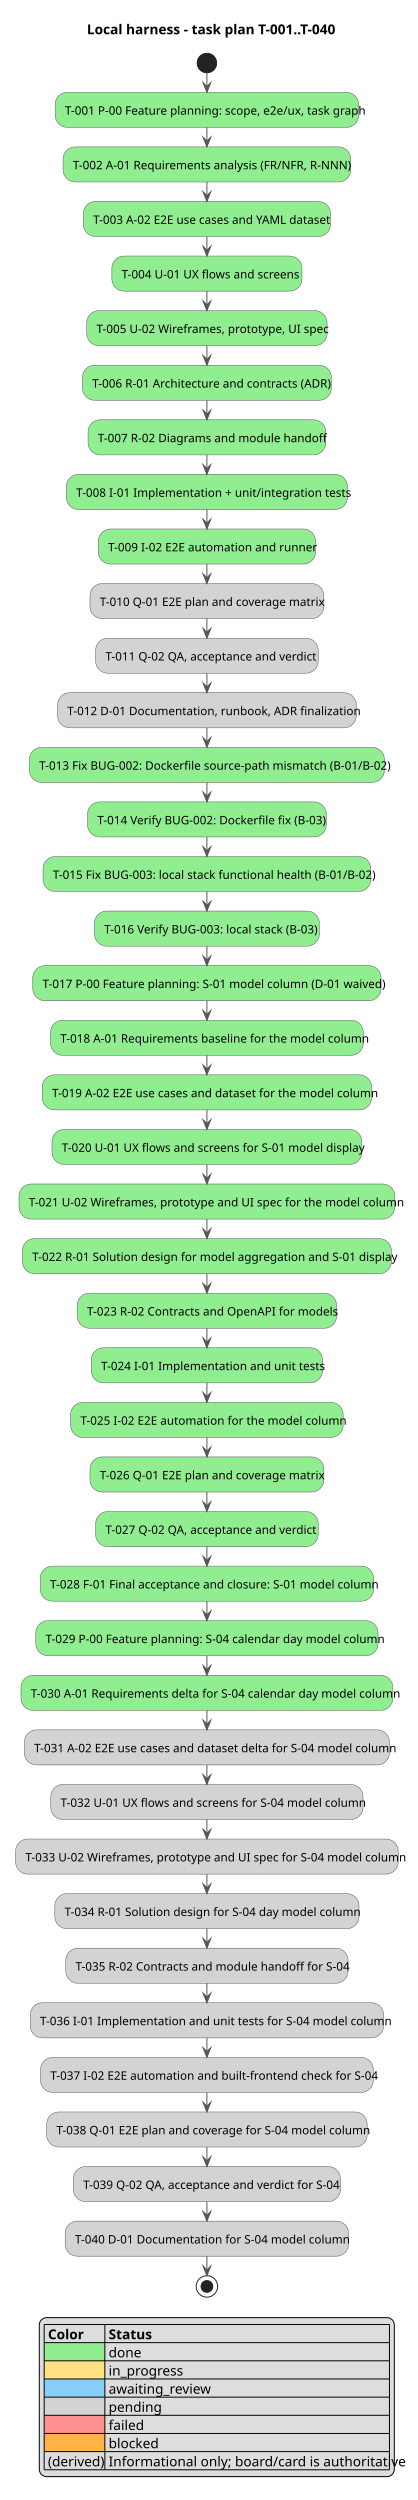
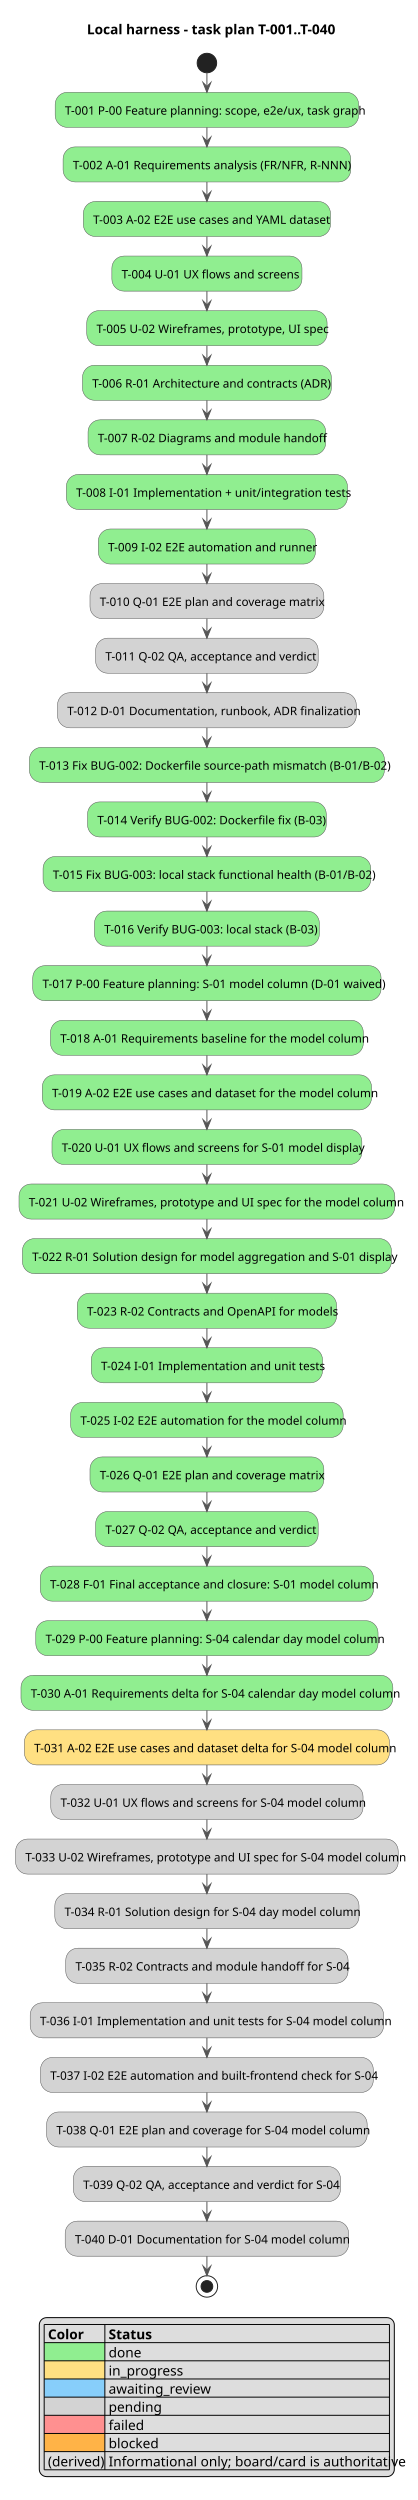
<svg xmlns="http://www.w3.org/2000/svg" version="1.1" data-diagram-type="ACTIVITY" style="width:428px;height:2563px;background:#FFFFFF;" width="428px" height="2563px" viewBox="0 0 428 2563" zoomAndPan="magnify" preserveAspectRatio="none" contentStyleType="text/css">
  <defs />
  <g font-family="sans-serif" lengthAdjust="spacing">
    <g class="title" data-source-line="5">
      <text x="89.088" y="35.107" fill="#000" font-size="14" textLength="248.076" font-weight="700" font-family="Segoe UI">Local harness - task plan T-001..T-040</text>
    </g>
    <ellipse cx="212.126" cy="64.621" rx="10" ry="10" fill="#222" style="stroke:#222;stroke-width:1;" />
    <rect x="56.562" y="94.621" width="311.129" height="35.961" fill="#90EE90" style="stroke:#555;stroke-width:0.5;" rx="12.5" ry="12.5" />
    <text x="66.562" y="117.57" fill="#000" font-size="12" textLength="291.129" font-family="Segoe UI">T-001 P-00 Feature planning: scope, e2e/ux, task graph</text>
    <rect x="64.671" y="150.582" width="294.91" height="35.961" fill="#90EE90" style="stroke:#555;stroke-width:0.5;" rx="12.5" ry="12.5" />
    <text x="74.671" y="173.531" fill="#000" font-size="12" textLength="274.91" font-family="Segoe UI">T-002 A-01 Requirements analysis (FR/NFR, R-NNN)</text>
    <rect x="85.431" y="206.543" width="253.391" height="35.961" fill="#90EE90" style="stroke:#555;stroke-width:0.5;" rx="12.5" ry="12.5" />
    <text x="95.431" y="229.492" fill="#000" font-size="12" textLength="233.391" font-family="Segoe UI">T-003 A-02 E2E use cases and YAML dataset</text>
    <rect x="114.681" y="262.504" width="194.891" height="35.961" fill="#90EE90" style="stroke:#555;stroke-width:0.5;" rx="12.5" ry="12.5" />
    <text x="124.681" y="285.453" fill="#000" font-size="12" textLength="174.891" font-family="Segoe UI">T-004 U-01 UX flows and screens</text>
    <rect x="88.94" y="318.465" width="246.371" height="35.961" fill="#90EE90" style="stroke:#555;stroke-width:0.5;" rx="12.5" ry="12.5" />
    <text x="98.94" y="341.414" fill="#000" font-size="12" textLength="226.371" font-family="Segoe UI">T-005 U-02 Wireframes, prototype, UI spec</text>
    <rect x="84.561" y="374.426" width="255.131" height="35.961" fill="#90EE90" style="stroke:#555;stroke-width:0.5;" rx="12.5" ry="12.5" />
    <text x="94.561" y="397.375" fill="#000" font-size="12" textLength="235.131" font-family="Segoe UI">T-006 R-01 Architecture and contracts (ADR)</text>
    <rect x="90.273" y="430.387" width="243.705" height="35.961" fill="#90EE90" style="stroke:#555;stroke-width:0.5;" rx="12.5" ry="12.5" />
    <text x="100.273" y="453.336" fill="#000" font-size="12" textLength="223.705" font-family="Segoe UI">T-007 R-02 Diagrams and module handoff</text>
    <rect x="68.025" y="486.348" width="288.201" height="35.961" fill="#90EE90" style="stroke:#555;stroke-width:0.5;" rx="12.5" ry="12.5" />
    <text x="78.025" y="509.297" fill="#000" font-size="12" textLength="268.201" font-family="Segoe UI">T-008 I-01 Implementation + unit/integration tests</text>
    <rect x="100.8" y="542.309" width="222.652" height="35.961" fill="#90EE90" style="stroke:#555;stroke-width:0.5;" rx="12.5" ry="12.5" />
    <text x="110.8" y="565.258" fill="#000" font-size="12" textLength="202.652" font-family="Segoe UI">T-009 I-02 E2E automation and runner</text>
    <rect x="92.257" y="598.27" width="239.738" height="35.961" fill="#D3D3D3" style="stroke:#555;stroke-width:0.5;" rx="12.5" ry="12.5" />
    <text x="102.257" y="621.219" fill="#000" font-size="12" textLength="219.738" font-family="Segoe UI">T-010 Q-01 E2E plan and coverage matrix</text>
    <rect x="98.055" y="654.23" width="228.143" height="35.961" fill="#D3D3D3" style="stroke:#555;stroke-width:0.5;" rx="12.5" ry="12.5" />
    <text x="108.055" y="677.18" fill="#000" font-size="12" textLength="208.143" font-family="Segoe UI">T-011 Q-02 QA, acceptance and verdict</text>
    <rect x="58.979" y="710.191" width="306.295" height="35.961" fill="#D3D3D3" style="stroke:#555;stroke-width:0.5;" rx="12.5" ry="12.5" />
    <text x="68.979" y="733.141" fill="#000" font-size="12" textLength="286.295" font-family="Segoe UI">T-012 D-01 Documentation, runbook, ADR finalization</text>
    <rect x="30.156" y="766.152" width="363.939" height="35.961" fill="#90EE90" style="stroke:#555;stroke-width:0.5;" rx="12.5" ry="12.5" />
    <text x="40.156" y="789.102" fill="#000" font-size="12" textLength="343.939" font-family="Segoe UI">T-013 Fix BUG-002: Dockerfile source-path mismatch (B-01/B-02)</text>
    <rect x="89.761" y="822.113" width="244.73" height="35.961" fill="#90EE90" style="stroke:#555;stroke-width:0.5;" rx="12.5" ry="12.5" />
    <text x="99.761" y="845.063" fill="#000" font-size="12" textLength="224.73" font-family="Segoe UI">T-014 Verify BUG-002: Dockerfile fix (B-03)</text>
    <rect x="44.14" y="878.074" width="335.973" height="35.961" fill="#90EE90" style="stroke:#555;stroke-width:0.5;" rx="12.5" ry="12.5" />
    <text x="54.14" y="901.023" fill="#000" font-size="12" textLength="315.973" font-family="Segoe UI">T-015 Fix BUG-003: local stack functional health (B-01/B-02)</text>
    <rect x="96.836" y="934.035" width="230.58" height="35.961" fill="#90EE90" style="stroke:#555;stroke-width:0.5;" rx="12.5" ry="12.5" />
    <text x="106.836" y="956.984" fill="#000" font-size="12" textLength="210.58" font-family="Segoe UI">T-016 Verify BUG-003: local stack (B-03)</text>
    <rect x="33.578" y="989.996" width="357.096" height="35.961" fill="#90EE90" style="stroke:#555;stroke-width:0.5;" rx="12.5" ry="12.5" />
    <text x="43.578" y="1012.945" fill="#000" font-size="12" textLength="337.096" font-family="Segoe UI">T-017 P-00 Feature planning: S-01 model column (D-01 waived)</text>
    <rect x="51.769" y="1045.957" width="320.715" height="35.961" fill="#90EE90" style="stroke:#555;stroke-width:0.5;" rx="12.5" ry="12.5" />
    <text x="61.769" y="1068.906" fill="#000" font-size="12" textLength="300.715" font-family="Segoe UI">T-018 A-01 Requirements baseline for the model column</text>
    <rect x="43.346" y="1101.918" width="337.561" height="35.961" fill="#90EE90" style="stroke:#555;stroke-width:0.5;" rx="12.5" ry="12.5" />
    <text x="53.346" y="1124.867" fill="#000" font-size="12" textLength="317.561" font-family="Segoe UI">T-019 A-02 E2E use cases and dataset for the model column</text>
    <rect x="53.295" y="1157.879" width="317.662" height="35.961" fill="#90EE90" style="stroke:#555;stroke-width:0.5;" rx="12.5" ry="12.5" />
    <text x="63.295" y="1180.828" fill="#000" font-size="12" textLength="297.662" font-family="Segoe UI">T-020 U-01 UX flows and screens for S-01 model display</text>
    <rect x="19.489" y="1213.84" width="385.273" height="35.961" fill="#90EE90" style="stroke:#555;stroke-width:0.5;" rx="12.5" ry="12.5" />
    <text x="29.489" y="1236.789" fill="#000" font-size="12" textLength="365.273" font-family="Segoe UI">T-021 U-02 Wireframes, prototype and UI spec for the model column</text>
    <rect x="22.964" y="1269.801" width="378.324" height="35.961" fill="#90EE90" style="stroke:#555;stroke-width:0.5;" rx="12.5" ry="12.5" />
    <text x="32.964" y="1292.75" fill="#000" font-size="12" textLength="358.324" font-family="Segoe UI">T-022 R-01 Solution design for model aggregation and S-01 display</text>
    <rect x="79.188" y="1325.762" width="265.877" height="35.961" fill="#90EE90" style="stroke:#555;stroke-width:0.5;" rx="12.5" ry="12.5" />
    <text x="89.188" y="1348.711" fill="#000" font-size="12" textLength="245.877" font-family="Segoe UI">T-023 R-02 Contracts and OpenAPI for models</text>
    <rect x="93.575" y="1381.723" width="237.102" height="35.961" fill="#90EE90" style="stroke:#555;stroke-width:0.5;" rx="12.5" ry="12.5" />
    <text x="103.575" y="1404.672" fill="#000" font-size="12" textLength="217.102" font-family="Segoe UI">T-024 I-01 Implementation and unit tests</text>
    <rect x="72.438" y="1437.684" width="279.377" height="35.961" fill="#90EE90" style="stroke:#555;stroke-width:0.5;" rx="12.5" ry="12.5" />
    <text x="82.438" y="1460.633" fill="#000" font-size="12" textLength="259.377" font-family="Segoe UI">T-025 I-02 E2E automation for the model column</text>
    <rect x="92.257" y="1493.645" width="239.738" height="35.961" fill="#90EE90" style="stroke:#555;stroke-width:0.5;" rx="12.5" ry="12.5" />
    <text x="102.257" y="1516.594" fill="#000" font-size="12" textLength="219.738" font-family="Segoe UI">T-026 Q-01 E2E plan and coverage matrix</text>
    <rect x="98.055" y="1549.605" width="228.143" height="35.961" fill="#90EE90" style="stroke:#555;stroke-width:0.5;" rx="12.5" ry="12.5" />
    <text x="108.055" y="1572.555" fill="#000" font-size="12" textLength="208.143" font-family="Segoe UI">T-027 Q-02 QA, acceptance and verdict</text>
    <rect x="41.248" y="1605.566" width="341.756" height="35.961" fill="#90EE90" style="stroke:#555;stroke-width:0.5;" rx="12.5" ry="12.5" />
    <text x="51.248" y="1628.516" fill="#000" font-size="12" textLength="321.756" font-family="Segoe UI">T-028 F-01 Final acceptance and closure: S-01 model column</text>
    <rect x="36.689" y="1661.527" width="350.873" height="35.961" fill="#90EE90" style="stroke:#555;stroke-width:0.5;" rx="12.5" ry="12.5" />
    <text x="46.689" y="1684.477" fill="#000" font-size="12" textLength="330.873" font-family="Segoe UI">T-029 P-00 Feature planning: S-04 calendar day model column</text>
    <rect x="21.514" y="1717.488" width="381.225" height="35.961" fill="#90EE90" style="stroke:#555;stroke-width:0.5;" rx="12.5" ry="12.5" />
    <text x="31.514" y="1740.438" fill="#000" font-size="12" textLength="361.225" font-family="Segoe UI">T-030 A-01 Requirements delta for S-04 calendar day model column</text>
-     <rect x="25.003" y="1773.449" width="374.246" height="35.961" fill="#D3D3D3" style="stroke:#555;stroke-width:0.5;" rx="12.5" ry="12.5" />
+     <rect x="25.003" y="1773.449" width="374.246" height="35.961" fill="#FFE082" style="stroke:#555;stroke-width:0.5;" rx="12.5" ry="12.5" />
    <text x="35.003" y="1796.398" fill="#000" font-size="12" textLength="354.246" font-family="Segoe UI">T-031 A-02 E2E use cases and dataset delta for S-04 model column</text>
    <rect x="52.064" y="1829.41" width="320.123" height="35.961" fill="#D3D3D3" style="stroke:#555;stroke-width:0.5;" rx="12.5" ry="12.5" />
    <text x="62.064" y="1852.359" fill="#000" font-size="12" textLength="300.123" font-family="Segoe UI">T-032 U-01 UX flows and screens for S-04 model column</text>
    <rect x="16" y="1885.371" width="392.252" height="35.961" fill="#D3D3D3" style="stroke:#555;stroke-width:0.5;" rx="12.5" ry="12.5" />
    <text x="26" y="1908.32" fill="#000" font-size="12" textLength="372.252" font-family="Segoe UI">T-033 U-02 Wireframes, prototype and UI spec for S-04 model column</text>
    <rect x="56.195" y="1941.332" width="311.861" height="35.961" fill="#D3D3D3" style="stroke:#555;stroke-width:0.5;" rx="12.5" ry="12.5" />
    <text x="66.195" y="1964.281" fill="#000" font-size="12" textLength="291.861" font-family="Segoe UI">T-034 R-01 Solution design for S-04 day model column</text>
    <rect x="67.401" y="1997.293" width="289.449" height="35.961" fill="#D3D3D3" style="stroke:#555;stroke-width:0.5;" rx="12.5" ry="12.5" />
    <text x="77.401" y="2020.242" fill="#000" font-size="12" textLength="269.449" font-family="Segoe UI">T-035 R-02 Contracts and module handoff for S-04</text>
    <rect x="30.959" y="2053.254" width="362.334" height="35.961" fill="#D3D3D3" style="stroke:#555;stroke-width:0.5;" rx="12.5" ry="12.5" />
    <text x="40.959" y="2076.203" fill="#000" font-size="12" textLength="342.334" font-family="Segoe UI">T-036 I-01 Implementation and unit tests for S-04 model column</text>
    <rect x="41.535" y="2109.215" width="341.182" height="35.961" fill="#D3D3D3" style="stroke:#555;stroke-width:0.5;" rx="12.5" ry="12.5" />
    <text x="51.535" y="2132.164" fill="#000" font-size="12" textLength="321.182" font-family="Segoe UI">T-037 I-02 E2E automation and built-frontend check for S-04</text>
    <rect x="47.831" y="2165.176" width="328.59" height="35.961" fill="#D3D3D3" style="stroke:#555;stroke-width:0.5;" rx="12.5" ry="12.5" />
    <text x="57.831" y="2188.125" fill="#000" font-size="12" textLength="308.59" font-family="Segoe UI">T-038 Q-01 E2E plan and coverage for S-04 model column</text>
    <rect x="75.232" y="2221.137" width="273.787" height="35.961" fill="#D3D3D3" style="stroke:#555;stroke-width:0.5;" rx="12.5" ry="12.5" />
    <text x="85.232" y="2244.086" fill="#000" font-size="12" textLength="253.787" font-family="Segoe UI">T-039 Q-02 QA, acceptance and verdict for S-04</text>
    <rect x="66.827" y="2277.098" width="290.598" height="35.961" fill="#D3D3D3" style="stroke:#555;stroke-width:0.5;" rx="12.5" ry="12.5" />
    <text x="76.827" y="2300.047" fill="#000" font-size="12" textLength="270.598" font-family="Segoe UI">T-040 D-01 Documentation for S-04 model column</text>
    <ellipse cx="212.126" cy="2344.059" rx="11" ry="11" fill="none" style="stroke:#222;stroke-width:1;" />
    <ellipse cx="212.126" cy="2344.059" rx="6" ry="6" fill="#222" style="stroke:#222;stroke-width:1;" />
    <line x1="212.126" y1="74.621" x2="212.126" y2="94.621" style="stroke:#555;stroke-width:1;" />
    <polygon points="208.126,84.621,212.126,94.621,216.126,84.621,212.126,88.621" fill="#555" style="stroke:#555;stroke-width:1;stroke-linejoin:miter;stroke-miterlimit:10;" />
    <line x1="212.126" y1="130.582" x2="212.126" y2="150.582" style="stroke:#555;stroke-width:1;" />
    <polygon points="208.126,140.582,212.126,150.582,216.126,140.582,212.126,144.582" fill="#555" style="stroke:#555;stroke-width:1;stroke-linejoin:miter;stroke-miterlimit:10;" />
    <line x1="212.126" y1="186.543" x2="212.126" y2="206.543" style="stroke:#555;stroke-width:1;" />
    <polygon points="208.126,196.543,212.126,206.543,216.126,196.543,212.126,200.543" fill="#555" style="stroke:#555;stroke-width:1;stroke-linejoin:miter;stroke-miterlimit:10;" />
    <line x1="212.126" y1="242.504" x2="212.126" y2="262.504" style="stroke:#555;stroke-width:1;" />
    <polygon points="208.126,252.504,212.126,262.504,216.126,252.504,212.126,256.504" fill="#555" style="stroke:#555;stroke-width:1;stroke-linejoin:miter;stroke-miterlimit:10;" />
    <line x1="212.126" y1="298.465" x2="212.126" y2="318.465" style="stroke:#555;stroke-width:1;" />
    <polygon points="208.126,308.465,212.126,318.465,216.126,308.465,212.126,312.465" fill="#555" style="stroke:#555;stroke-width:1;stroke-linejoin:miter;stroke-miterlimit:10;" />
    <line x1="212.126" y1="354.426" x2="212.126" y2="374.426" style="stroke:#555;stroke-width:1;" />
    <polygon points="208.126,364.426,212.126,374.426,216.126,364.426,212.126,368.426" fill="#555" style="stroke:#555;stroke-width:1;stroke-linejoin:miter;stroke-miterlimit:10;" />
    <line x1="212.126" y1="410.387" x2="212.126" y2="430.387" style="stroke:#555;stroke-width:1;" />
    <polygon points="208.126,420.387,212.126,430.387,216.126,420.387,212.126,424.387" fill="#555" style="stroke:#555;stroke-width:1;stroke-linejoin:miter;stroke-miterlimit:10;" />
    <line x1="212.126" y1="466.348" x2="212.126" y2="486.348" style="stroke:#555;stroke-width:1;" />
    <polygon points="208.126,476.348,212.126,486.348,216.126,476.348,212.126,480.348" fill="#555" style="stroke:#555;stroke-width:1;stroke-linejoin:miter;stroke-miterlimit:10;" />
    <line x1="212.126" y1="522.309" x2="212.126" y2="542.309" style="stroke:#555;stroke-width:1;" />
    <polygon points="208.126,532.309,212.126,542.309,216.126,532.309,212.126,536.309" fill="#555" style="stroke:#555;stroke-width:1;stroke-linejoin:miter;stroke-miterlimit:10;" />
    <line x1="212.126" y1="578.27" x2="212.126" y2="598.27" style="stroke:#555;stroke-width:1;" />
    <polygon points="208.126,588.27,212.126,598.27,216.126,588.27,212.126,592.27" fill="#555" style="stroke:#555;stroke-width:1;stroke-linejoin:miter;stroke-miterlimit:10;" />
    <line x1="212.126" y1="634.23" x2="212.126" y2="654.23" style="stroke:#555;stroke-width:1;" />
    <polygon points="208.126,644.23,212.126,654.23,216.126,644.23,212.126,648.23" fill="#555" style="stroke:#555;stroke-width:1;stroke-linejoin:miter;stroke-miterlimit:10;" />
    <line x1="212.126" y1="690.191" x2="212.126" y2="710.191" style="stroke:#555;stroke-width:1;" />
    <polygon points="208.126,700.191,212.126,710.191,216.126,700.191,212.126,704.191" fill="#555" style="stroke:#555;stroke-width:1;stroke-linejoin:miter;stroke-miterlimit:10;" />
    <line x1="212.126" y1="746.152" x2="212.126" y2="766.152" style="stroke:#555;stroke-width:1;" />
    <polygon points="208.126,756.152,212.126,766.152,216.126,756.152,212.126,760.152" fill="#555" style="stroke:#555;stroke-width:1;stroke-linejoin:miter;stroke-miterlimit:10;" />
    <line x1="212.126" y1="802.113" x2="212.126" y2="822.113" style="stroke:#555;stroke-width:1;" />
    <polygon points="208.126,812.113,212.126,822.113,216.126,812.113,212.126,816.113" fill="#555" style="stroke:#555;stroke-width:1;stroke-linejoin:miter;stroke-miterlimit:10;" />
    <line x1="212.126" y1="858.074" x2="212.126" y2="878.074" style="stroke:#555;stroke-width:1;" />
    <polygon points="208.126,868.074,212.126,878.074,216.126,868.074,212.126,872.074" fill="#555" style="stroke:#555;stroke-width:1;stroke-linejoin:miter;stroke-miterlimit:10;" />
    <line x1="212.126" y1="914.035" x2="212.126" y2="934.035" style="stroke:#555;stroke-width:1;" />
    <polygon points="208.126,924.035,212.126,934.035,216.126,924.035,212.126,928.035" fill="#555" style="stroke:#555;stroke-width:1;stroke-linejoin:miter;stroke-miterlimit:10;" />
    <line x1="212.126" y1="969.996" x2="212.126" y2="989.996" style="stroke:#555;stroke-width:1;" />
    <polygon points="208.126,979.996,212.126,989.996,216.126,979.996,212.126,983.996" fill="#555" style="stroke:#555;stroke-width:1;stroke-linejoin:miter;stroke-miterlimit:10;" />
    <line x1="212.126" y1="1025.957" x2="212.126" y2="1045.957" style="stroke:#555;stroke-width:1;" />
    <polygon points="208.126,1035.957,212.126,1045.957,216.126,1035.957,212.126,1039.957" fill="#555" style="stroke:#555;stroke-width:1;stroke-linejoin:miter;stroke-miterlimit:10;" />
    <line x1="212.126" y1="1081.918" x2="212.126" y2="1101.918" style="stroke:#555;stroke-width:1;" />
    <polygon points="208.126,1091.918,212.126,1101.918,216.126,1091.918,212.126,1095.918" fill="#555" style="stroke:#555;stroke-width:1;stroke-linejoin:miter;stroke-miterlimit:10;" />
    <line x1="212.126" y1="1137.879" x2="212.126" y2="1157.879" style="stroke:#555;stroke-width:1;" />
    <polygon points="208.126,1147.879,212.126,1157.879,216.126,1147.879,212.126,1151.879" fill="#555" style="stroke:#555;stroke-width:1;stroke-linejoin:miter;stroke-miterlimit:10;" />
    <line x1="212.126" y1="1193.84" x2="212.126" y2="1213.84" style="stroke:#555;stroke-width:1;" />
    <polygon points="208.126,1203.84,212.126,1213.84,216.126,1203.84,212.126,1207.84" fill="#555" style="stroke:#555;stroke-width:1;stroke-linejoin:miter;stroke-miterlimit:10;" />
    <line x1="212.126" y1="1249.801" x2="212.126" y2="1269.801" style="stroke:#555;stroke-width:1;" />
    <polygon points="208.126,1259.801,212.126,1269.801,216.126,1259.801,212.126,1263.801" fill="#555" style="stroke:#555;stroke-width:1;stroke-linejoin:miter;stroke-miterlimit:10;" />
    <line x1="212.126" y1="1305.762" x2="212.126" y2="1325.762" style="stroke:#555;stroke-width:1;" />
    <polygon points="208.126,1315.762,212.126,1325.762,216.126,1315.762,212.126,1319.762" fill="#555" style="stroke:#555;stroke-width:1;stroke-linejoin:miter;stroke-miterlimit:10;" />
    <line x1="212.126" y1="1361.723" x2="212.126" y2="1381.723" style="stroke:#555;stroke-width:1;" />
    <polygon points="208.126,1371.723,212.126,1381.723,216.126,1371.723,212.126,1375.723" fill="#555" style="stroke:#555;stroke-width:1;stroke-linejoin:miter;stroke-miterlimit:10;" />
    <line x1="212.126" y1="1417.684" x2="212.126" y2="1437.684" style="stroke:#555;stroke-width:1;" />
    <polygon points="208.126,1427.684,212.126,1437.684,216.126,1427.684,212.126,1431.684" fill="#555" style="stroke:#555;stroke-width:1;stroke-linejoin:miter;stroke-miterlimit:10;" />
    <line x1="212.126" y1="1473.645" x2="212.126" y2="1493.645" style="stroke:#555;stroke-width:1;" />
    <polygon points="208.126,1483.645,212.126,1493.645,216.126,1483.645,212.126,1487.645" fill="#555" style="stroke:#555;stroke-width:1;stroke-linejoin:miter;stroke-miterlimit:10;" />
    <line x1="212.126" y1="1529.605" x2="212.126" y2="1549.605" style="stroke:#555;stroke-width:1;" />
    <polygon points="208.126,1539.605,212.126,1549.605,216.126,1539.605,212.126,1543.605" fill="#555" style="stroke:#555;stroke-width:1;stroke-linejoin:miter;stroke-miterlimit:10;" />
    <line x1="212.126" y1="1585.566" x2="212.126" y2="1605.566" style="stroke:#555;stroke-width:1;" />
    <polygon points="208.126,1595.566,212.126,1605.566,216.126,1595.566,212.126,1599.566" fill="#555" style="stroke:#555;stroke-width:1;stroke-linejoin:miter;stroke-miterlimit:10;" />
    <line x1="212.126" y1="1641.527" x2="212.126" y2="1661.527" style="stroke:#555;stroke-width:1;" />
    <polygon points="208.126,1651.527,212.126,1661.527,216.126,1651.527,212.126,1655.527" fill="#555" style="stroke:#555;stroke-width:1;stroke-linejoin:miter;stroke-miterlimit:10;" />
    <line x1="212.126" y1="1697.488" x2="212.126" y2="1717.488" style="stroke:#555;stroke-width:1;" />
    <polygon points="208.126,1707.488,212.126,1717.488,216.126,1707.488,212.126,1711.488" fill="#555" style="stroke:#555;stroke-width:1;stroke-linejoin:miter;stroke-miterlimit:10;" />
    <line x1="212.126" y1="1753.449" x2="212.126" y2="1773.449" style="stroke:#555;stroke-width:1;" />
    <polygon points="208.126,1763.449,212.126,1773.449,216.126,1763.449,212.126,1767.449" fill="#555" style="stroke:#555;stroke-width:1;stroke-linejoin:miter;stroke-miterlimit:10;" />
    <line x1="212.126" y1="1809.41" x2="212.126" y2="1829.41" style="stroke:#555;stroke-width:1;" />
    <polygon points="208.126,1819.41,212.126,1829.41,216.126,1819.41,212.126,1823.41" fill="#555" style="stroke:#555;stroke-width:1;stroke-linejoin:miter;stroke-miterlimit:10;" />
    <line x1="212.126" y1="1865.371" x2="212.126" y2="1885.371" style="stroke:#555;stroke-width:1;" />
    <polygon points="208.126,1875.371,212.126,1885.371,216.126,1875.371,212.126,1879.371" fill="#555" style="stroke:#555;stroke-width:1;stroke-linejoin:miter;stroke-miterlimit:10;" />
    <line x1="212.126" y1="1921.332" x2="212.126" y2="1941.332" style="stroke:#555;stroke-width:1;" />
    <polygon points="208.126,1931.332,212.126,1941.332,216.126,1931.332,212.126,1935.332" fill="#555" style="stroke:#555;stroke-width:1;stroke-linejoin:miter;stroke-miterlimit:10;" />
    <line x1="212.126" y1="1977.293" x2="212.126" y2="1997.293" style="stroke:#555;stroke-width:1;" />
    <polygon points="208.126,1987.293,212.126,1997.293,216.126,1987.293,212.126,1991.293" fill="#555" style="stroke:#555;stroke-width:1;stroke-linejoin:miter;stroke-miterlimit:10;" />
    <line x1="212.126" y1="2033.254" x2="212.126" y2="2053.254" style="stroke:#555;stroke-width:1;" />
    <polygon points="208.126,2043.254,212.126,2053.254,216.126,2043.254,212.126,2047.254" fill="#555" style="stroke:#555;stroke-width:1;stroke-linejoin:miter;stroke-miterlimit:10;" />
    <line x1="212.126" y1="2089.215" x2="212.126" y2="2109.215" style="stroke:#555;stroke-width:1;" />
    <polygon points="208.126,2099.215,212.126,2109.215,216.126,2099.215,212.126,2103.215" fill="#555" style="stroke:#555;stroke-width:1;stroke-linejoin:miter;stroke-miterlimit:10;" />
    <line x1="212.126" y1="2145.176" x2="212.126" y2="2165.176" style="stroke:#555;stroke-width:1;" />
    <polygon points="208.126,2155.176,212.126,2165.176,216.126,2155.176,212.126,2159.176" fill="#555" style="stroke:#555;stroke-width:1;stroke-linejoin:miter;stroke-miterlimit:10;" />
    <line x1="212.126" y1="2201.137" x2="212.126" y2="2221.137" style="stroke:#555;stroke-width:1;" />
    <polygon points="208.126,2211.137,212.126,2221.137,216.126,2211.137,212.126,2215.137" fill="#555" style="stroke:#555;stroke-width:1;stroke-linejoin:miter;stroke-miterlimit:10;" />
    <line x1="212.126" y1="2257.098" x2="212.126" y2="2277.098" style="stroke:#555;stroke-width:1;" />
    <polygon points="208.126,2267.098,212.126,2277.098,216.126,2267.098,212.126,2271.098" fill="#555" style="stroke:#555;stroke-width:1;stroke-linejoin:miter;stroke-miterlimit:10;" />
    <line x1="212.126" y1="2313.059" x2="212.126" y2="2333.059" style="stroke:#555;stroke-width:1;" />
    <polygon points="208.126,2323.059,212.126,2333.059,216.126,2323.059,212.126,2327.059" fill="#555" style="stroke:#555;stroke-width:1;stroke-linejoin:miter;stroke-miterlimit:10;" />
    <g class="legend" data-source-line="50">
      <rect x="40.287" y="2376.059" width="363.965" height="162.969" fill="#DDD" style="stroke:#000;stroke-width:1;" rx="7.5" ry="7.5" />
      <text x="49.149" y="2398.166" fill="#000" font-size="14" textLength="35.403" font-weight="700" font-family="Segoe UI">Color</text>
      <text x="111.363" y="2398.166" fill="#000" font-size="14" textLength="40.906" font-weight="700" font-family="Segoe UI">Status</text>
      <rect x="45.287" y="2401.68" width="62.214" height="18.621" fill="#90EE90" style="stroke:none;" />
      <text x="45.287" y="2416.787" fill="#000" font-size="14" font-family="Segoe UI"> </text>
      <text x="111.336" y="2416.787" fill="#000" font-size="14" textLength="31.691" font-family="Segoe UI">done</text>
      <rect x="45.287" y="2420.301" width="62.214" height="18.621" fill="#FFE082" style="stroke:none;" />
      <text x="45.287" y="2435.408" fill="#000" font-size="14" font-family="Segoe UI"> </text>
      <text x="111.336" y="2435.408" fill="#000" font-size="14" textLength="70.738" font-family="Segoe UI">in_progress</text>
      <rect x="45.287" y="2438.922" width="62.214" height="18.621" fill="#87CEFA" style="stroke:none;" />
      <text x="45.287" y="2454.029" fill="#000" font-size="14" font-family="Segoe UI"> </text>
      <text x="111.336" y="2454.029" fill="#000" font-size="14" textLength="97.59" font-family="Segoe UI">awaiting_review</text>
      <rect x="45.287" y="2457.543" width="62.214" height="18.621" fill="#D3D3D3" style="stroke:none;" />
      <text x="45.287" y="2472.65" fill="#000" font-size="14" font-family="Segoe UI"> </text>
      <text x="111.336" y="2472.65" fill="#000" font-size="14" textLength="51.276" font-family="Segoe UI">pending</text>
      <rect x="45.287" y="2476.164" width="62.214" height="18.621" fill="#FF9090" style="stroke:none;" />
      <text x="45.287" y="2491.271" fill="#000" font-size="14" font-family="Segoe UI"> </text>
      <text x="111.336" y="2491.271" fill="#000" font-size="14" textLength="33.852" font-family="Segoe UI">failed</text>
      <rect x="45.287" y="2494.785" width="62.214" height="18.621" fill="#FFB347" style="stroke:none;" />
      <text x="45.287" y="2509.893" fill="#000" font-size="14" font-family="Segoe UI"> </text>
      <text x="111.336" y="2509.893" fill="#000" font-size="14" textLength="48.815" font-family="Segoe UI">blocked</text>
      <text x="49.122" y="2528.514" fill="#000" font-size="14" textLength="54.544" font-family="Segoe UI">(derived)</text>
      <text x="111.336" y="2528.514" fill="#000" font-size="14" textLength="284.081" font-family="Segoe UI">Informational only; board/card is authoritative</text>
      <line x1="45.287" y1="2383.059" x2="399.252" y2="2383.059" style="stroke:#000;stroke-width:1;" />
      <line x1="45.287" y1="2401.68" x2="399.252" y2="2401.68" style="stroke:#000;stroke-width:1;" />
      <line x1="45.287" y1="2420.301" x2="399.252" y2="2420.301" style="stroke:#000;stroke-width:1;" />
      <line x1="45.287" y1="2438.922" x2="399.252" y2="2438.922" style="stroke:#000;stroke-width:1;" />
      <line x1="45.287" y1="2457.543" x2="399.252" y2="2457.543" style="stroke:#000;stroke-width:1;" />
      <line x1="45.287" y1="2476.164" x2="399.252" y2="2476.164" style="stroke:#000;stroke-width:1;" />
      <line x1="45.287" y1="2494.785" x2="399.252" y2="2494.785" style="stroke:#000;stroke-width:1;" />
      <line x1="45.287" y1="2513.406" x2="399.252" y2="2513.406" style="stroke:#000;stroke-width:1;" />
      <line x1="45.287" y1="2532.027" x2="399.252" y2="2532.027" style="stroke:#000;stroke-width:1;" />
      <line x1="45.287" y1="2383.059" x2="45.287" y2="2532.027" style="stroke:#000;stroke-width:1;" />
      <line x1="107.501" y1="2383.059" x2="107.501" y2="2532.027" style="stroke:#000;stroke-width:1;" />
      <line x1="399.252" y1="2383.059" x2="399.252" y2="2532.027" style="stroke:#000;stroke-width:1;" />
    </g>
  </g>
</svg>
